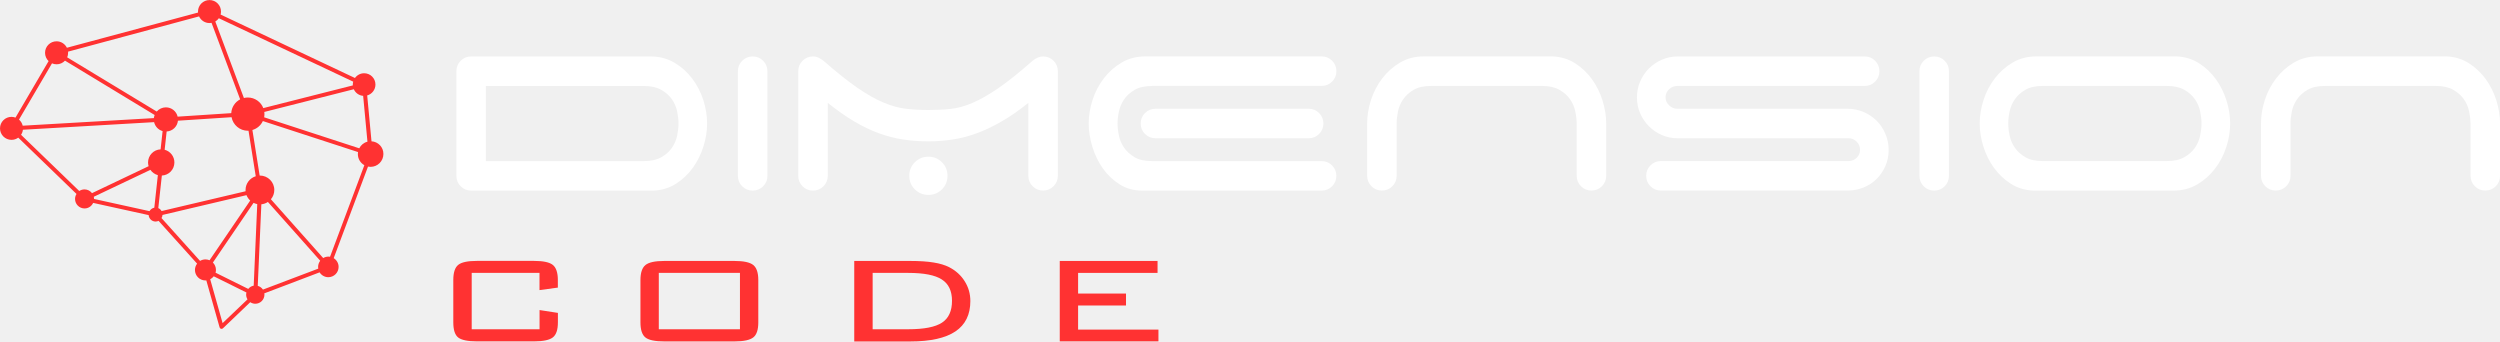
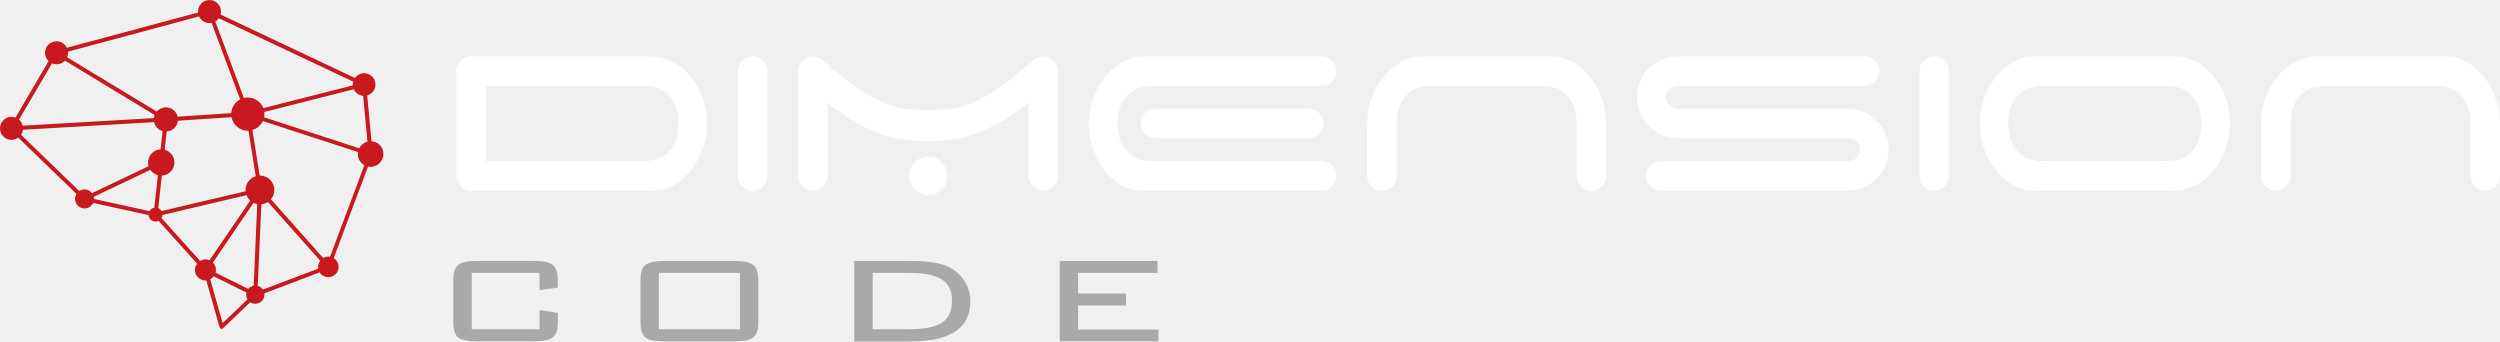
<svg xmlns="http://www.w3.org/2000/svg" version="1.1" id="Ebene_1" x="0px" y="0px" viewBox="0 0 500 68.27" style="enable-background:new 0 0 500 68.27;" xml:space="preserve">
  <style type="text/css">
- 	.st0{fill:#FF3232;}
+ 	.st0{fill:#C8191E;}
	.st1{fill:#FFFFFF;}
+ 	.st2{fill:#ABA9A8;}
</style>
  <g>
    <path class="st0" d="M74.3,28.26l-0.86-9.17c0.95-0.27,1.65-1.14,1.65-2.18c0-1.25-1.01-2.26-2.26-2.26   c-0.76,0-1.43,0.38-1.84,0.95L44.12,2.91c0.05-0.19,0.08-0.39,0.08-0.6c0-1.27-1.03-2.3-2.3-2.3c-1.27,0-2.3,1.03-2.3,2.3   c0,0.07,0,0.13,0.01,0.2L13.38,9.55c-0.38-0.76-1.16-1.29-2.07-1.29c-1.27,0-2.3,1.03-2.3,2.3c0,0.65,0.27,1.24,0.71,1.66   L3.1,23.52c-0.25-0.09-0.52-0.15-0.8-0.15c-1.27,0-2.3,1.03-2.3,2.3c0,1.27,1.03,2.3,2.3,2.3c0.5,0,0.97-0.16,1.35-0.44L15.3,38.79   c-0.18,0.29-0.29,0.63-0.29,1c0,1.05,0.85,1.9,1.9,1.9c0.77,0,1.42-0.46,1.72-1.11l11.1,2.44c0.06,0.72,0.65,1.29,1.39,1.29   c0.21,0,0.41-0.05,0.59-0.14l7.71,8.56c-0.26,0.35-0.43,0.78-0.43,1.26c0,1.16,0.94,2.1,2.1,2.1c0.06,0,0.11-0.01,0.17-0.02   l2.66,9.41c0.04,0.14,0.15,0.24,0.28,0.28c0.04,0.01,0.07,0.01,0.11,0.01c0.1,0,0.2-0.04,0.28-0.11l5.46-5.22   c0.29,0.19,0.64,0.31,1.01,0.31c1.01,0,1.83-0.82,1.83-1.83c0-0.09-0.01-0.17-0.03-0.25l11.06-4.2c0.36,0.58,1.01,0.97,1.74,0.97   c1.14,0,2.06-0.92,2.06-2.06c0-0.74-0.39-1.38-0.98-1.75l6.86-18.31c0.17,0.03,0.34,0.05,0.51,0.05c1.42,0,2.57-1.15,2.57-2.57   C76.7,29.45,75.64,28.34,74.3,28.26z M50.74,57.13c-0.44,0.08-0.82,0.32-1.09,0.65l-6.54-3.24c0.05-0.18,0.08-0.36,0.08-0.55   c0-0.58-0.23-1.1-0.61-1.48l8.13-11.94c0.23,0.11,0.48,0.2,0.74,0.25L50.74,57.13z M32.5,42.99l16.8-3.96   c0.16,0.42,0.42,0.78,0.74,1.08l-8.13,11.94c-0.25-0.11-0.53-0.17-0.83-0.17c-0.39,0-0.76,0.12-1.07,0.3l-7.71-8.57   C32.42,43.44,32.49,43.22,32.5,42.99z M49.11,37.99c0,0.09,0.01,0.17,0.01,0.26l-16.8,3.96c-0.15-0.26-0.38-0.47-0.66-0.59   l0.71-6.51c1.4-0.06,2.51-1.21,2.51-2.62c0-1.22-0.83-2.24-1.95-2.54l0.4-3.65c1.19-0.07,2.14-0.99,2.26-2.16l10.72-0.7   c0.29,1.54,1.64,2.71,3.27,2.71c0.04,0,0.08,0,0.12-0.01l1.45,9.11C49.97,35.6,49.11,36.7,49.11,37.99z M16.91,37.88   c-0.39,0-0.75,0.12-1.06,0.32L4.21,26.96c0.2-0.3,0.33-0.64,0.37-1.01l26.24-1.52c0.2,0.86,0.85,1.55,1.7,1.79l-0.4,3.65   c-1.4,0.06-2.51,1.21-2.51,2.62c0,0.26,0.04,0.51,0.11,0.75l-11.32,5.39C18.06,38.18,17.52,37.88,16.91,37.88z M52.86,22.39   l17.9-4.54c0.33,0.73,1.03,1.25,1.87,1.32l0.86,9.17c-0.72,0.18-1.31,0.67-1.64,1.32l-19.02-6.2c0.04-0.21,0.06-0.42,0.06-0.64   C52.89,22.67,52.88,22.53,52.86,22.39z M70.64,16.33c-0.05,0.19-0.08,0.38-0.08,0.59c0,0.05,0,0.1,0.01,0.16l-17.91,4.54   c-0.48-1.24-1.69-2.12-3.1-2.12c-0.27,0-0.53,0.04-0.78,0.1l-5.72-15.3c0.28-0.16,0.52-0.39,0.71-0.65L70.64,16.33z M39.81,3.28   c0.37,0.78,1.16,1.33,2.08,1.33c0.14,0,0.28-0.01,0.42-0.04l5.72,15.3c-1.01,0.53-1.72,1.56-1.78,2.76l-10.72,0.7   c-0.25-1.07-1.21-1.86-2.35-1.86c-0.73,0-1.39,0.33-1.83,0.84L13.44,11.47c0.12-0.28,0.18-0.58,0.18-0.9c0-0.08,0-0.16-0.01-0.24   L39.81,3.28z M10.4,12.67c0.28,0.12,0.59,0.19,0.92,0.19c0.66,0,1.26-0.28,1.68-0.73L30.93,23c-0.08,0.2-0.13,0.41-0.16,0.62   L4.54,25.14c-0.11-0.48-0.38-0.91-0.74-1.22L10.4,12.67z M18.76,39.35l11.32-5.38c0.35,0.51,0.88,0.89,1.49,1.06l-0.71,6.51   c-0.41,0.08-0.76,0.34-0.96,0.69l-11.09-2.44c0,0,0,0,0,0C18.81,39.63,18.79,39.49,18.76,39.35z M44.52,64.62l-2.48-8.77   c0.28-0.14,0.52-0.35,0.71-0.59l6.54,3.24c-0.03,0.14-0.06,0.28-0.06,0.43c0,0.34,0.1,0.66,0.27,0.94L44.52,64.62z M52.59,57.92   c-0.24-0.36-0.61-0.63-1.04-0.75l0.72-16.31c0.48-0.05,0.93-0.21,1.31-0.47l10.46,11.76c-0.26,0.35-0.42,0.77-0.42,1.24   c0,0.12,0.02,0.23,0.03,0.34L52.59,57.92z M66.01,51.35c-0.11-0.02-0.22-0.03-0.33-0.03c-0.38,0-0.73,0.11-1.04,0.29L54.18,39.85   c0.43-0.5,0.68-1.15,0.68-1.86c0-1.59-1.29-2.88-2.88-2.88c-0.02,0-0.03,0-0.05,0l-1.45-9.11c0.93-0.27,1.69-0.93,2.09-1.79   l19.03,6.2c-0.02,0.13-0.03,0.26-0.03,0.4c0,0.96,0.52,1.79,1.3,2.23L66.01,51.35z" />
  </g>
  <g>
    <path class="st1" d="M141.42,24.7c0,1.52-0.24,3.06-0.74,4.62c-0.49,1.56-1.2,2.98-2.12,4.25c-0.92,1.27-2.04,2.33-3.35,3.17   c-1.31,0.84-2.81,1.3-4.49,1.38H94.23c-0.82,0-1.52-0.29-2.09-0.86c-0.57-0.57-0.86-1.27-0.86-2.09V14.24   c0-0.82,0.29-1.52,0.86-2.09c0.58-0.57,1.27-0.86,2.09-0.86h35.88c1.76,0,3.34,0.41,4.74,1.23c1.4,0.82,2.59,1.88,3.57,3.17   c0.98,1.29,1.73,2.73,2.24,4.31C141.17,21.58,141.42,23.14,141.42,24.7z M97.18,17.2v15.02h31.63c1.4,0,2.54-0.26,3.45-0.77   c0.9-0.51,1.61-1.14,2.12-1.88c0.51-0.74,0.86-1.55,1.05-2.43c0.18-0.88,0.27-1.69,0.27-2.43c0-0.74-0.09-1.55-0.27-2.43   c-0.19-0.88-0.54-1.69-1.05-2.43c-0.52-0.74-1.22-1.36-2.12-1.88c-0.9-0.51-2.05-0.77-3.45-0.77H97.18z" />
    <path class="st1" d="M152.62,37.26c-0.57,0.57-1.27,0.86-2.09,0.86c-0.82,0-1.52-0.29-2.09-0.86c-0.57-0.57-0.86-1.27-0.86-2.09   V14.24c0-0.82,0.29-1.52,0.86-2.09c0.58-0.57,1.27-0.86,2.09-0.86c0.82,0,1.52,0.29,2.09,0.86c0.58,0.58,0.86,1.27,0.86,2.09v20.92   C153.49,35.99,153.2,36.68,152.62,37.26z" />
    <path class="st1" d="M164.69,37.26c-0.57,0.57-1.27,0.86-2.09,0.86c-0.82,0-1.52-0.29-2.09-0.86c-0.57-0.57-0.86-1.27-0.86-2.09   V14.24c0-0.82,0.29-1.52,0.86-2.09c0.58-0.57,1.27-0.86,2.09-0.86c0.41,0,0.78,0.08,1.11,0.25c0.33,0.16,0.65,0.37,0.98,0.61   c2.63,2.3,4.89,4.1,6.8,5.42c1.91,1.31,3.65,2.3,5.23,2.95c1.58,0.66,3.07,1.07,4.46,1.23c1.4,0.16,2.89,0.25,4.49,0.25   s3.09-0.07,4.46-0.22c1.37-0.14,2.83-0.54,4.37-1.2c1.54-0.66,3.26-1.64,5.17-2.95c1.91-1.31,4.19-3.14,6.86-5.48   c0.7-0.57,1.39-0.86,2.09-0.86c0.82,0,1.52,0.29,2.09,0.86c0.57,0.58,0.86,1.27,0.86,2.09v20.92c0,0.82-0.29,1.52-0.86,2.09   c-0.58,0.57-1.27,0.86-2.09,0.86c-0.82,0-1.52-0.29-2.09-0.86c-0.58-0.57-0.86-1.27-0.86-2.09V20.58   c-1.85,1.48-3.62,2.71-5.32,3.69c-1.7,0.98-3.36,1.78-4.98,2.37c-1.62,0.6-3.23,1.02-4.83,1.26c-1.6,0.25-3.22,0.37-4.86,0.37   c-1.76,0-3.46-0.12-5.08-0.37c-1.62-0.25-3.24-0.67-4.86-1.26c-1.62-0.59-3.26-1.38-4.92-2.37c-1.66-0.98-3.42-2.22-5.26-3.69   v14.58C165.55,35.99,165.26,36.68,164.69,37.26z M181.86,35.16c0-1.07,0.37-1.97,1.11-2.71c0.74-0.74,1.64-1.11,2.71-1.11   s1.97,0.37,2.71,1.11c0.74,0.74,1.11,1.64,1.11,2.71c0,1.07-0.37,1.97-1.11,2.71s-1.64,1.11-2.71,1.11s-1.97-0.37-2.71-1.11   C182.22,37.13,181.86,36.23,181.86,35.16z" />
    <path class="st1" d="M230.41,17.2c-1.44,0-2.6,0.26-3.48,0.77c-0.88,0.51-1.58,1.14-2.09,1.88c-0.52,0.74-0.86,1.55-1.05,2.43   c-0.19,0.88-0.28,1.69-0.28,2.43c0,0.74,0.09,1.55,0.28,2.43c0.18,0.88,0.53,1.69,1.05,2.43c0.51,0.74,1.21,1.36,2.09,1.88   c0.88,0.52,2.04,0.77,3.48,0.77h33.91c0.82,0,1.52,0.29,2.09,0.86c0.57,0.57,0.86,1.27,0.86,2.09c0,0.82-0.29,1.52-0.86,2.09   c-0.58,0.57-1.27,0.86-2.09,0.86h-35.88c-1.68,0-3.18-0.41-4.49-1.23c-1.31-0.82-2.43-1.88-3.35-3.17   c-0.93-1.29-1.63-2.74-2.12-4.34c-0.49-1.6-0.74-3.16-0.74-4.68c0-1.56,0.26-3.13,0.77-4.71c0.51-1.58,1.26-3.02,2.25-4.31   s2.18-2.35,3.57-3.17c1.4-0.82,2.98-1.23,4.74-1.23h35.26c0.82,0,1.52,0.29,2.09,0.86c0.57,0.58,0.86,1.27,0.86,2.09   c0,0.82-0.29,1.52-0.86,2.09c-0.58,0.58-1.27,0.86-2.09,0.86H230.41z M263.82,22.61c0.57,0.58,0.86,1.27,0.86,2.09   c0,0.82-0.29,1.52-0.86,2.09c-0.58,0.58-1.27,0.86-2.09,0.86h-30.64c-0.82,0-1.52-0.29-2.09-0.86c-0.58-0.57-0.86-1.27-0.86-2.09   c0-0.82,0.29-1.52,0.86-2.09c0.57-0.57,1.27-0.86,2.09-0.86h30.64C262.55,21.75,263.25,22.04,263.82,22.61z" />
    <path class="st1" d="M315.05,22.27c-0.18-0.88-0.53-1.69-1.05-2.43c-0.51-0.74-1.22-1.36-2.12-1.88c-0.9-0.51-2.05-0.77-3.45-0.77   h-22.21c-1.44,0-2.6,0.26-3.48,0.77c-0.88,0.51-1.58,1.14-2.09,1.88c-0.52,0.74-0.86,1.55-1.05,2.43   c-0.18,0.88-0.27,1.69-0.27,2.43v10.46c0,0.82-0.29,1.52-0.86,2.09c-0.57,0.57-1.27,0.86-2.09,0.86c-0.82,0-1.52-0.29-2.09-0.86   c-0.57-0.57-0.86-1.27-0.86-2.09V24.7c0-1.56,0.26-3.13,0.77-4.71c0.51-1.58,1.26-3.02,2.25-4.31s2.18-2.35,3.57-3.17   c1.4-0.82,2.98-1.23,4.74-1.23h25.78c1.68,0.08,3.18,0.54,4.49,1.38c1.31,0.84,2.43,1.9,3.35,3.17c0.92,1.27,1.63,2.69,2.12,4.25   c0.49,1.56,0.74,3.1,0.74,4.62v10.46c0,0.82-0.29,1.52-0.86,2.09c-0.58,0.57-1.27,0.86-2.09,0.86c-0.82,0-1.52-0.29-2.09-0.86   c-0.58-0.57-0.86-1.27-0.86-2.09V24.7C315.33,23.96,315.24,23.15,315.05,22.27z" />
    <path class="st1" d="M332.38,27.01c-0.98-0.43-1.85-1.01-2.59-1.75s-1.32-1.6-1.75-2.58c-0.43-0.99-0.65-2.05-0.65-3.2   c0-1.15,0.22-2.22,0.65-3.2s1.01-1.85,1.75-2.59c0.74-0.74,1.6-1.32,2.59-1.75c0.99-0.43,2.05-0.65,3.2-0.65h37.35   c0.82,0,1.52,0.29,2.09,0.86c0.57,0.58,0.86,1.27,0.86,2.09c0,0.82-0.29,1.52-0.86,2.09c-0.58,0.58-1.27,0.86-2.09,0.86h-37.48   c-0.61,0-1.16,0.22-1.63,0.65c-0.47,0.43-0.71,0.98-0.71,1.63c0,0.61,0.24,1.15,0.71,1.6c0.47,0.45,1.02,0.68,1.63,0.68h34.03   c1.15,0,2.23,0.22,3.23,0.65c1,0.43,1.88,1.01,2.62,1.75s1.32,1.61,1.75,2.62c0.43,1.01,0.65,2.08,0.65,3.23   c0,1.15-0.22,2.22-0.65,3.2s-1.01,1.84-1.75,2.58s-1.61,1.31-2.62,1.72c-1.01,0.41-2.08,0.61-3.23,0.61h-37.29   c-0.82,0-1.52-0.29-2.09-0.86c-0.58-0.57-0.86-1.27-0.86-2.09c0-0.82,0.28-1.52,0.86-2.09c0.58-0.57,1.27-0.86,2.09-0.86h37.54   c0.62,0,1.15-0.22,1.6-0.65s0.68-0.95,0.68-1.57c0-0.66-0.23-1.21-0.68-1.66c-0.45-0.45-0.98-0.68-1.6-0.68h-34.16   C334.43,27.66,333.36,27.44,332.38,27.01z" />
    <path class="st1" d="M388.93,37.26c-0.57,0.57-1.27,0.86-2.09,0.86c-0.82,0-1.52-0.29-2.09-0.86c-0.57-0.57-0.86-1.27-0.86-2.09   V14.24c0-0.82,0.29-1.52,0.86-2.09c0.58-0.57,1.27-0.86,2.09-0.86c0.82,0,1.52,0.29,2.09,0.86c0.58,0.58,0.86,1.27,0.86,2.09v20.92   C389.79,35.99,389.5,36.68,388.93,37.26z" />
    <path class="st1" d="M446.03,24.7c0,1.56-0.26,3.13-0.77,4.71c-0.51,1.58-1.26,3.02-2.25,4.31c-0.98,1.29-2.18,2.35-3.57,3.17   c-1.4,0.82-2.98,1.23-4.74,1.23h-28.06c-1.68-0.08-3.18-0.54-4.49-1.38c-1.31-0.84-2.43-1.9-3.35-3.17   c-0.93-1.27-1.63-2.69-2.12-4.25c-0.49-1.56-0.74-3.1-0.74-4.62c0-1.56,0.26-3.13,0.77-4.71c0.51-1.58,1.26-3.02,2.25-4.31   s2.18-2.35,3.57-3.17c1.4-0.82,2.98-1.23,4.74-1.23h28.06c1.68,0.08,3.18,0.54,4.49,1.38c1.31,0.84,2.43,1.9,3.35,3.17   c0.92,1.27,1.63,2.69,2.12,4.25C445.79,21.65,446.03,23.19,446.03,24.7z M436.86,31.44c0.9-0.51,1.61-1.14,2.12-1.88   c0.51-0.74,0.86-1.55,1.05-2.43c0.18-0.88,0.27-1.69,0.27-2.43c0-0.74-0.09-1.55-0.27-2.43c-0.19-0.88-0.54-1.69-1.05-2.43   c-0.52-0.74-1.22-1.36-2.12-1.88c-0.9-0.51-2.05-0.77-3.45-0.77h-24.86c-1.44,0-2.6,0.26-3.48,0.77c-0.88,0.51-1.58,1.14-2.09,1.88   c-0.52,0.74-0.86,1.55-1.05,2.43c-0.19,0.88-0.28,1.69-0.28,2.43c0,0.74,0.09,1.55,0.28,2.43c0.18,0.88,0.53,1.69,1.05,2.43   c0.51,0.74,1.21,1.36,2.09,1.88c0.88,0.52,2.04,0.77,3.48,0.77h24.86C434.81,32.21,435.96,31.96,436.86,31.44z" />
    <path class="st1" d="M493.82,22.27c-0.18-0.88-0.53-1.69-1.05-2.43c-0.51-0.74-1.22-1.36-2.12-1.88c-0.9-0.51-2.05-0.77-3.45-0.77   h-22.21c-1.44,0-2.6,0.26-3.48,0.77c-0.88,0.51-1.58,1.14-2.09,1.88c-0.52,0.74-0.86,1.55-1.05,2.43   c-0.18,0.88-0.27,1.69-0.27,2.43v10.46c0,0.82-0.29,1.52-0.86,2.09c-0.57,0.57-1.27,0.86-2.09,0.86c-0.82,0-1.52-0.29-2.09-0.86   c-0.57-0.57-0.86-1.27-0.86-2.09V24.7c0-1.56,0.26-3.13,0.77-4.71c0.51-1.58,1.26-3.02,2.25-4.31c0.99-1.29,2.18-2.35,3.57-3.17   c1.4-0.82,2.98-1.23,4.74-1.23h25.78c1.68,0.08,3.18,0.54,4.49,1.38c1.31,0.84,2.43,1.9,3.35,3.17c0.92,1.27,1.63,2.69,2.12,4.25   c0.49,1.56,0.74,3.1,0.74,4.62v10.46c0,0.82-0.29,1.52-0.86,2.09c-0.58,0.57-1.27,0.86-2.09,0.86c-0.82,0-1.52-0.29-2.09-0.86   c-0.58-0.57-0.86-1.27-0.86-2.09V24.7C494.09,23.96,494,23.15,493.82,22.27z" />
  </g>
  <g>
-     <path class="st0" d="M107.91,54.58H94.34v11.27h13.57v-3.84l3.67,0.57v1.89c0,1.47-0.33,2.47-1,3s-1.92,0.8-3.77,0.8H95.39   c-1.85,0-3.1-0.26-3.75-0.77c-0.65-0.51-0.98-1.52-0.98-3.03v-8.47c0-1.49,0.33-2.5,0.99-3.03c0.66-0.53,1.9-0.79,3.73-0.79h11.42   c1.85,0,3.11,0.27,3.77,0.81c0.66,0.54,1,1.54,1,3.01v1.52l-3.67,0.5V54.58z" />
-     <path class="st0" d="M128.09,56.01c0-1.47,0.34-2.47,1.01-3.01c0.67-0.54,1.92-0.81,3.76-0.81h14.03c1.84,0,3.09,0.27,3.76,0.81   c0.67,0.54,1.01,1.54,1.01,3.01v8.47c0,1.47-0.33,2.47-1,3s-1.92,0.8-3.77,0.8h-14.03c-1.86,0-3.12-0.26-3.78-0.79   c-0.66-0.53-0.99-1.53-0.99-3.01V56.01z M131.76,65.85h16.23V54.58h-16.23V65.85z" />
-     <path class="st0" d="M182.05,52.19c1.85,0,3.41,0.1,4.67,0.31c1.26,0.2,2.3,0.52,3.12,0.94c1.33,0.69,2.37,1.63,3.11,2.83   c0.75,1.19,1.12,2.5,1.12,3.94c0,2.7-0.99,4.73-2.98,6.07c-1.99,1.34-5,2.01-9.05,2.01h-11.19V52.19H182.05z M181.65,54.58h-7.12   v11.27h7.12c3.16,0,5.41-0.44,6.75-1.32c1.34-0.88,2-2.34,2-4.36c0-1.98-0.67-3.4-2.03-4.27   C187.03,55.02,184.78,54.58,181.65,54.58z" />
-     <path class="st0" d="M211.95,68.27V52.19h19.56v2.39h-15.89v4.13h9.58v2.39h-9.58v4.82h16.07v2.35H211.95z" />
+     <path class="st2" d="M107.91,54.58H94.34v11.27h13.57v-3.84l3.67,0.57v1.89c0,1.47-0.33,2.47-1,3s-1.92,0.8-3.77,0.8H95.39   c-1.85,0-3.1-0.26-3.75-0.77c-0.65-0.51-0.98-1.52-0.98-3.03v-8.47c0-1.49,0.33-2.5,0.99-3.03c0.66-0.53,1.9-0.79,3.73-0.79h11.42   c1.85,0,3.11,0.27,3.77,0.81c0.66,0.54,1,1.54,1,3.01v1.52l-3.67,0.5V54.58z" />
+     <path class="st2" d="M128.09,56.01c0-1.47,0.34-2.47,1.01-3.01c0.67-0.54,1.92-0.81,3.76-0.81h14.03c1.84,0,3.09,0.27,3.76,0.81   c0.67,0.54,1.01,1.54,1.01,3.01v8.47c0,1.47-0.33,2.47-1,3s-1.92,0.8-3.77,0.8h-14.03c-1.86,0-3.12-0.26-3.78-0.79   c-0.66-0.53-0.99-1.53-0.99-3.01V56.01z M131.76,65.85h16.23V54.58h-16.23V65.85z" />
+     <path class="st2" d="M182.05,52.19c1.85,0,3.41,0.1,4.67,0.31c1.26,0.2,2.3,0.52,3.12,0.94c1.33,0.69,2.37,1.63,3.11,2.83   c0.75,1.19,1.12,2.5,1.12,3.94c0,2.7-0.99,4.73-2.98,6.07c-1.99,1.34-5,2.01-9.05,2.01h-11.19V52.19H182.05z M181.65,54.58h-7.12   v11.27h7.12c3.16,0,5.41-0.44,6.75-1.32c1.34-0.88,2-2.34,2-4.36c0-1.98-0.67-3.4-2.03-4.27   C187.03,55.02,184.78,54.58,181.65,54.58z" />
+     <path class="st2" d="M211.95,68.27V52.19h19.56v2.39h-15.89v4.13h9.58v2.39h-9.58v4.82h16.07v2.35H211.95z" />
  </g>
</svg>
